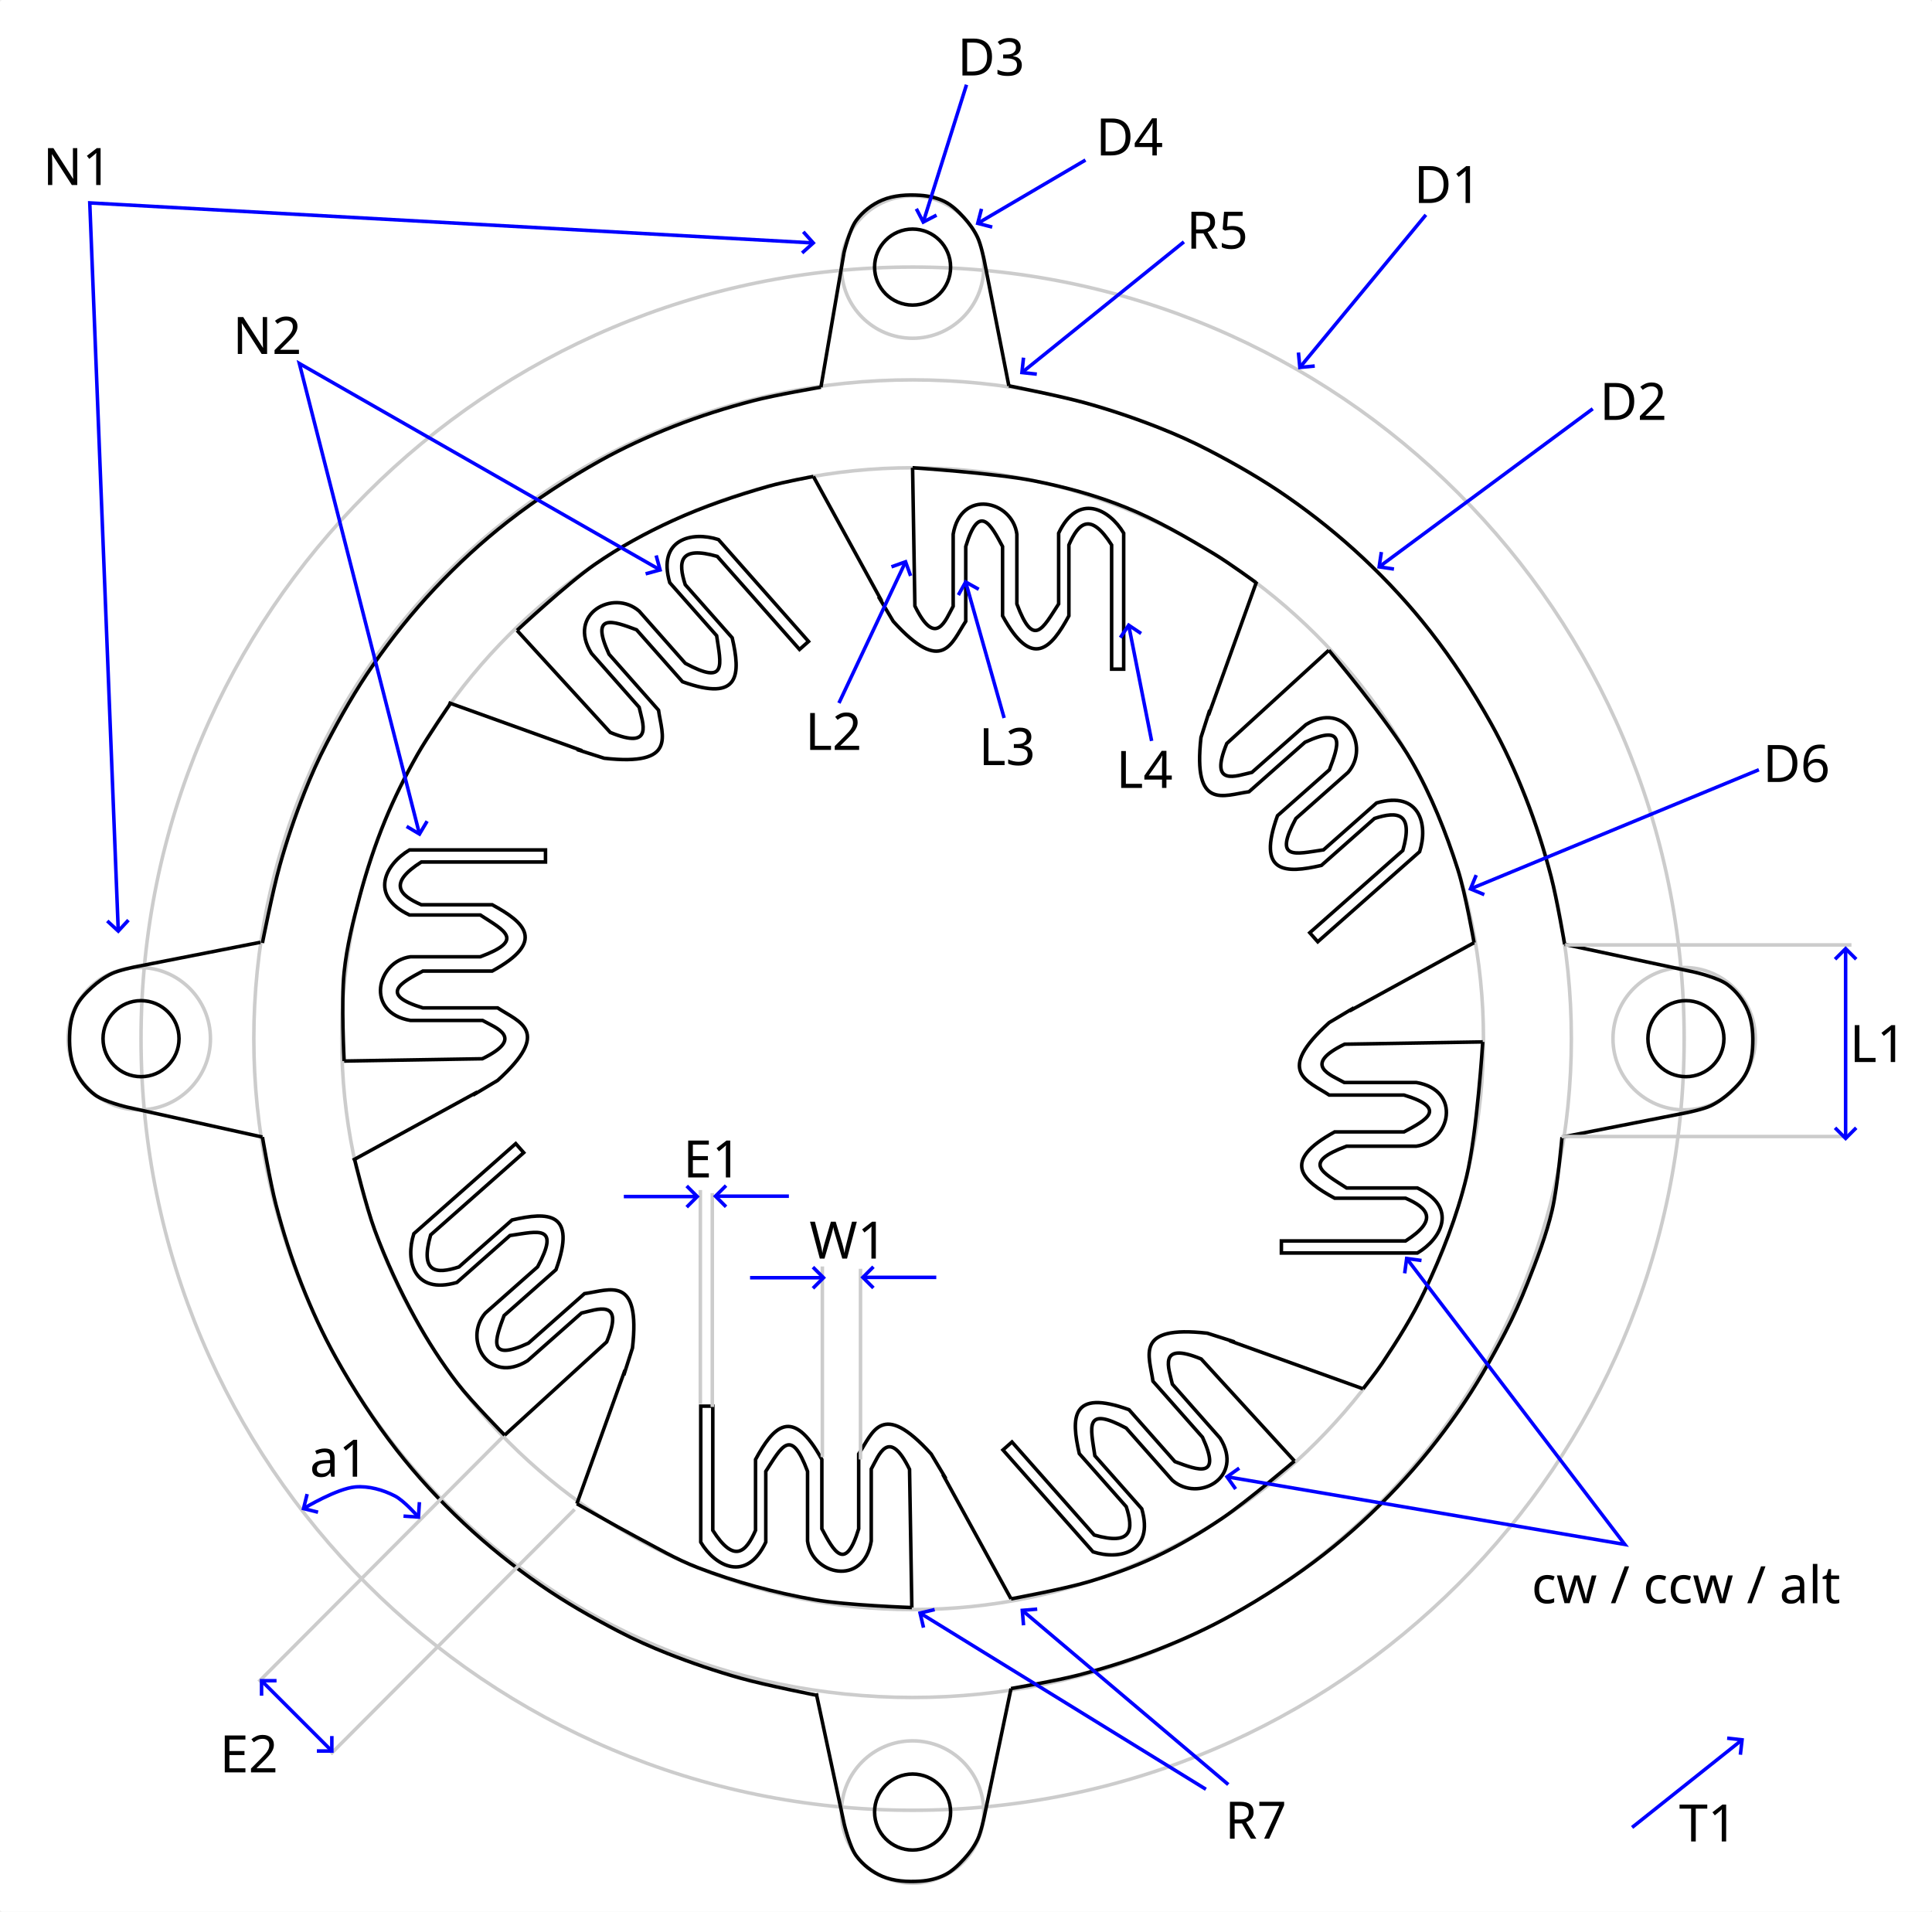
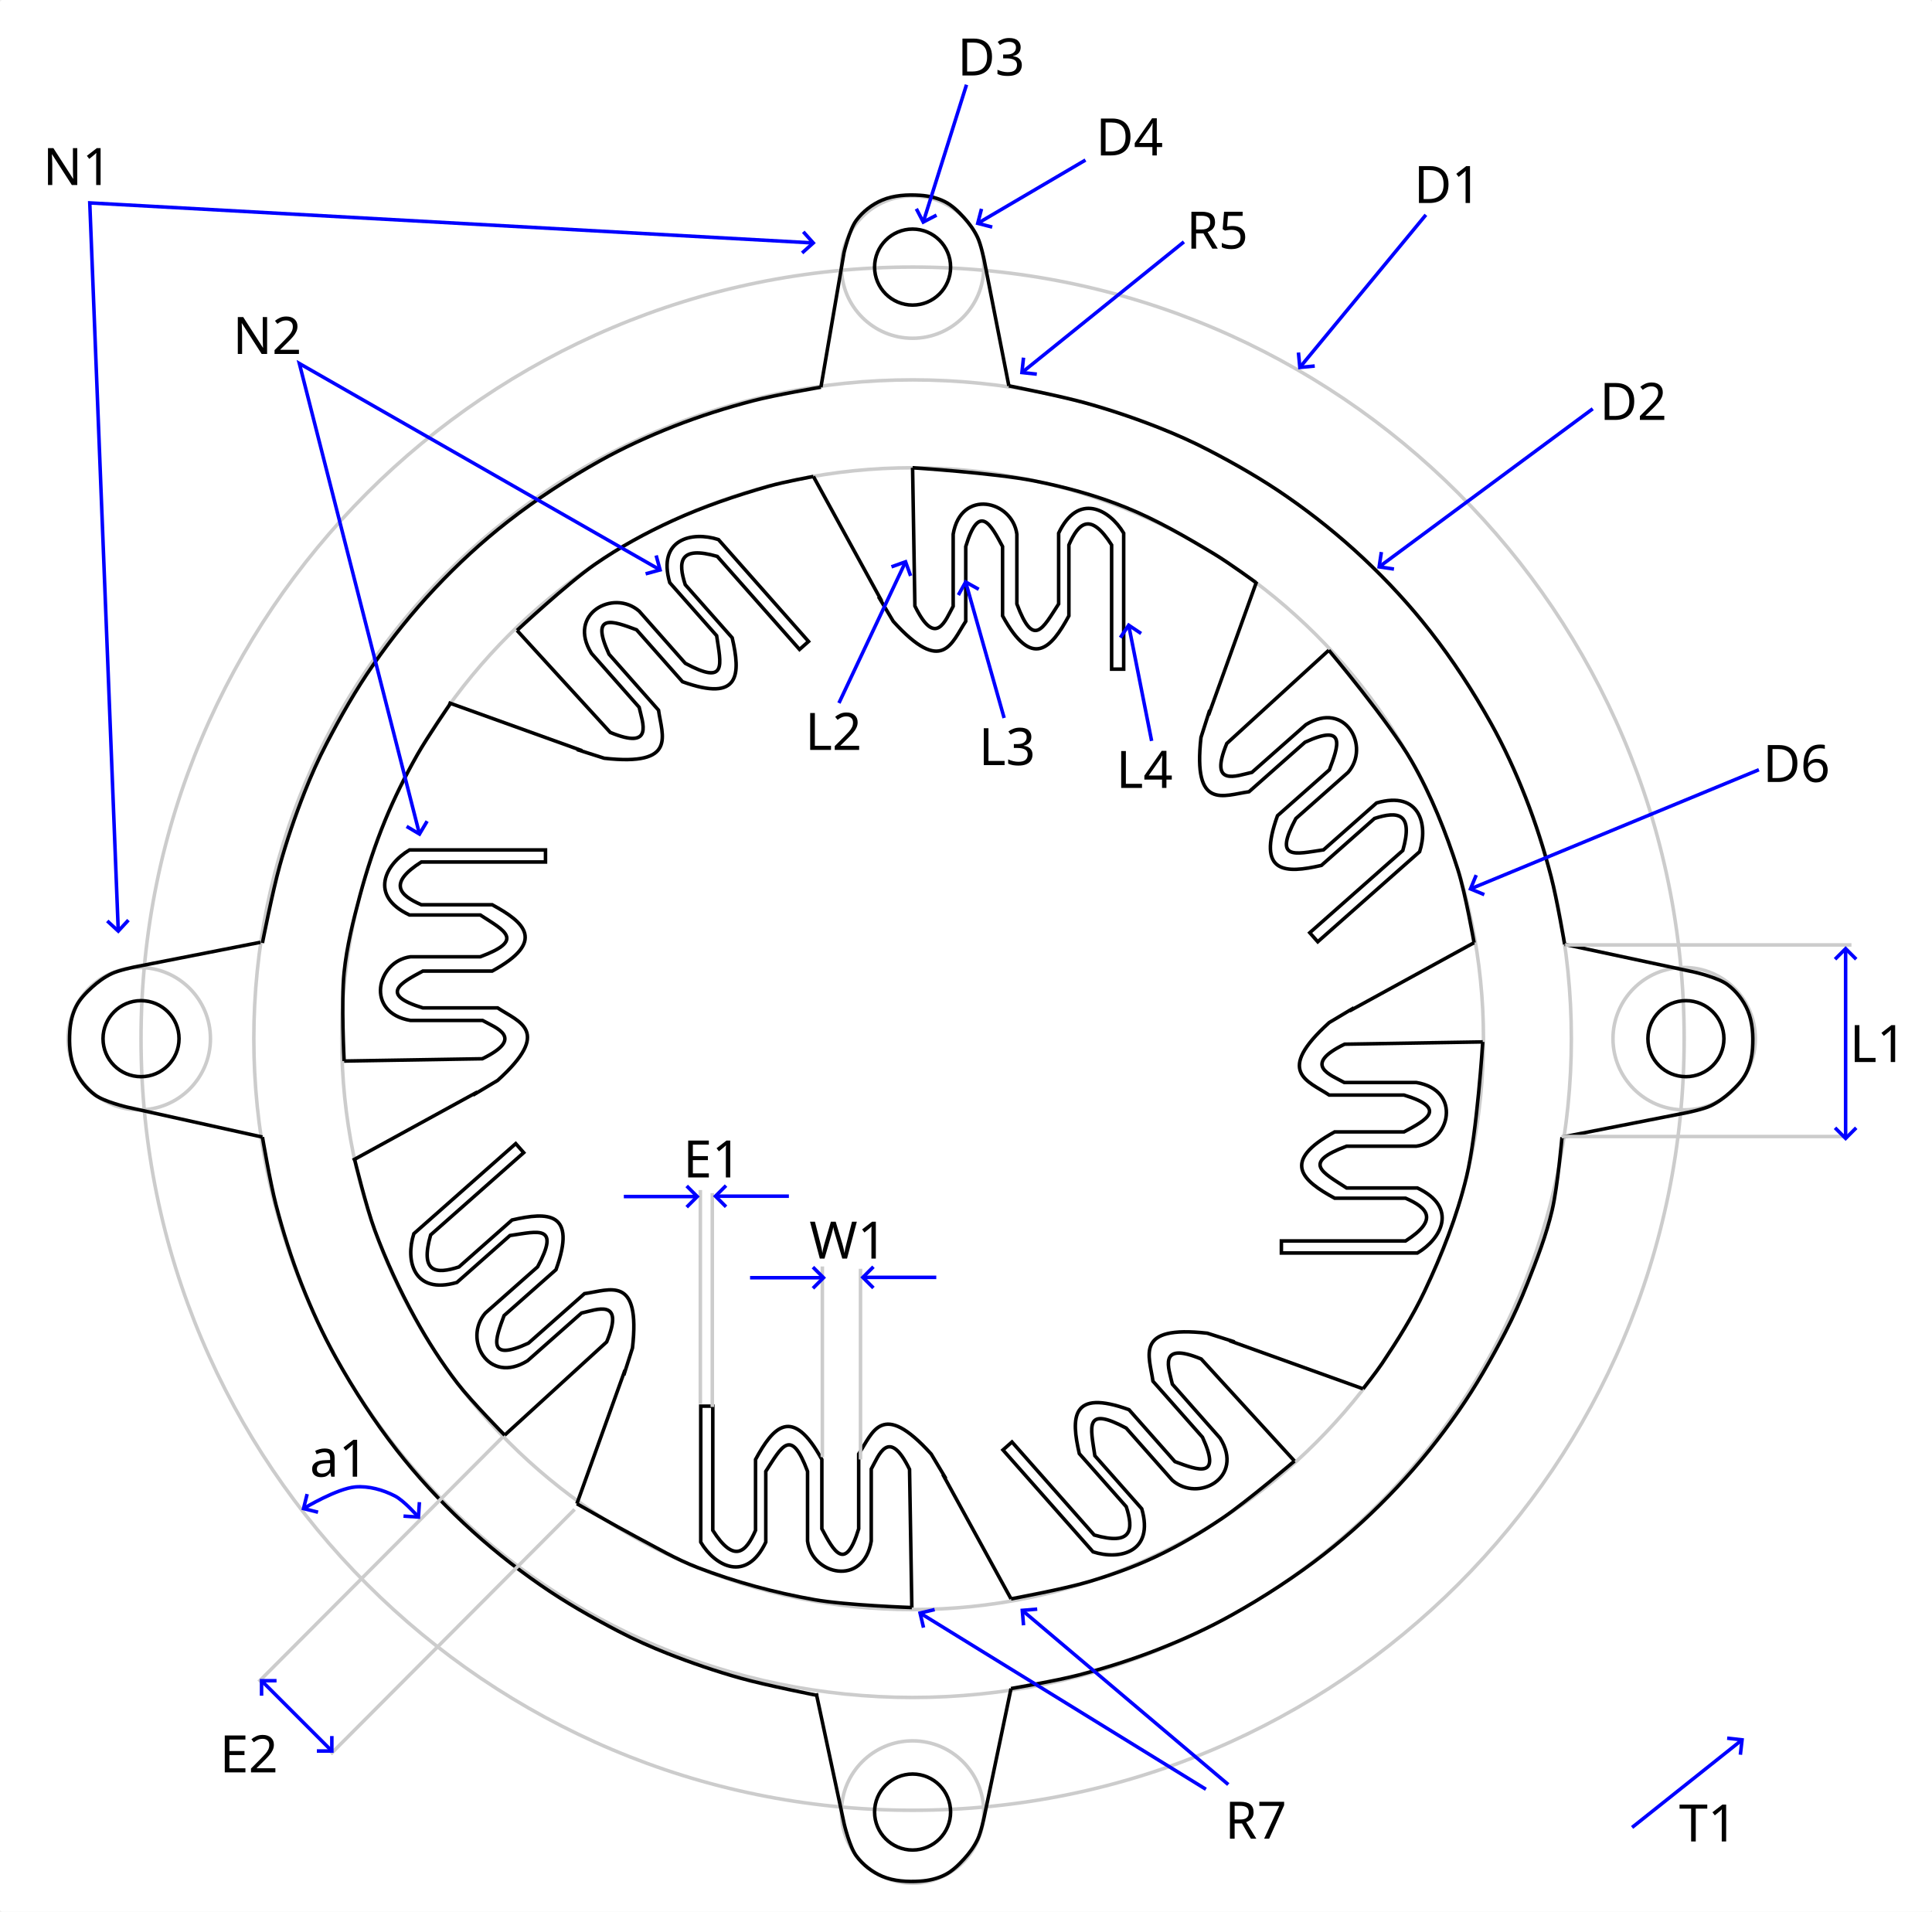
<svg xmlns="http://www.w3.org/2000/svg" width="548.216" height="542.448" viewBox="0 0 145.049 143.523" version="1.1" id="svg1">
  <defs id="defs1">
    <rect x="385.047" y="566.254" width="46.923" height="30.295" id="rect2" />
-     <rect x="295.795" y="718.284" width="208.859" height="82.619" id="rect36" />
    <rect x="326.973" y="322.165" width="39.235" height="27.842" id="rect33" />
    <rect x="310.679" y="291.59" width="37.609" height="26.229" id="rect32" />
    <rect x="271.403" y="274.709" width="40.931" height="41.672" id="rect31" />
    <rect x="41.964" y="490.506" width="61.447" height="32.386" id="rect30" />
    <rect x="230.477" y="337.788" width="43.024" height="35.763" id="rect29" />
    <rect x="66.771" y="544.293" width="52.595" height="41.568" id="rect27" />
    <rect x="77.858" y="137.531" width="83.851" height="43.935" id="rect26" />
    <rect x="49.656" y="97.036" width="71.156" height="48.382" id="rect25" />
    <rect x="479.338" y="609.681" width="71.939" height="53.847" id="rect24" />
    <rect x="543.218" y="236.892" width="42.737" height="38.238" id="rect23" />
    <rect x="519.75" y="43.763" width="68.4" height="71.172" id="rect22" />
    <rect x="546.666" y="422.076" width="35.719" height="33.093" id="rect21" />
    <rect x="360.738" y="72.512" width="39.349" height="32.277" id="rect19" />
    <rect x="309.139" y="65.957" width="52.16" height="31.797" id="rect18" />
    <rect x="503.914" y="145.637" width="58.003" height="43.166" id="rect17" />
    <rect x="432.272" y="88.073" width="56.586" height="36.71" id="rect16" />
    <marker style="overflow:visible" id="ArrowWide" refX="0" refY="0" orient="auto-start-reverse" markerWidth="1" markerHeight="1" viewBox="0 0 1 1" preserveAspectRatio="xMidYMid">
      <path style="fill:none;stroke:context-stroke;stroke-width:1;stroke-linecap:butt" d="M 3,-3 0,0 3,3" transform="rotate(180,0.125,0)" id="path16" />
    </marker>
    <marker style="overflow:visible" id="ArrowWide-7" refX="0" refY="0" orient="auto-start-reverse" markerWidth="1" markerHeight="1" viewBox="0 0 1 1" preserveAspectRatio="xMidYMid">
      <path style="fill:none;stroke:context-stroke;stroke-width:1;stroke-linecap:butt" d="M 3,-3 0,0 3,3" transform="rotate(180,0.125,0)" id="path16-2" />
    </marker>
    <marker style="overflow:visible" id="ArrowWide-77" refX="0" refY="0" orient="auto-start-reverse" markerWidth="1" markerHeight="1" viewBox="0 0 1 1" preserveAspectRatio="xMidYMid">
      <path style="fill:none;stroke:context-stroke;stroke-width:1;stroke-linecap:butt" d="M 3,-3 0,0 3,3" transform="rotate(180,0.125,0)" id="path16-6" />
    </marker>
    <marker style="overflow:visible" id="ArrowWide-3" refX="0" refY="0" orient="auto-start-reverse" markerWidth="1" markerHeight="1" viewBox="0 0 1 1" preserveAspectRatio="xMidYMid">
      <path style="fill:none;stroke:context-stroke;stroke-width:1;stroke-linecap:butt" d="M 3,-3 0,0 3,3" transform="rotate(180,0.125,0)" id="path16-9" />
    </marker>
    <marker style="overflow:visible" id="ArrowWide-77-0" refX="0" refY="0" orient="auto-start-reverse" markerWidth="1" markerHeight="1" viewBox="0 0 1 1" preserveAspectRatio="xMidYMid">
      <path style="fill:none;stroke:context-stroke;stroke-width:1;stroke-linecap:butt" d="M 3,-3 0,0 3,3" transform="rotate(180,0.125,0)" id="path16-6-8" />
    </marker>
    <rect x="230.477" y="337.788" width="43.024" height="35.763" id="rect29-8" />
  </defs>
  <g id="layer1" transform="translate(-9.912216,-15.21828)">
    <rect style="fill:#ffffff;stroke:#ffffff;stroke-width:0.265;stroke-linejoin:bevel" id="rect35" width="144.784" height="143.258" x="10.045" y="15.351" />
    <circle style="fill:none;stroke:#cccccc;stroke-width:0.265;stroke-linejoin:bevel" id="path1" cx="78.427" cy="93.195" r="57.927" />
    <circle style="fill:none;stroke:#cccccc;stroke-width:0.265;stroke-linejoin:bevel" id="path1-5" cx="78.427" cy="93.195" r="49.458" />
    <circle style="fill:none;stroke:#000000;stroke-width:0.265;stroke-linejoin:bevel" id="path2" cx="78.427" cy="35.269" r="2.853" />
    <circle style="fill:none;stroke:#000000;stroke-width:0.265;stroke-linejoin:bevel" id="path2-2" cx="136.486" cy="93.195" r="2.853" />
    <circle style="fill:none;stroke:#000000;stroke-width:0.265;stroke-linejoin:bevel" id="path2-7" cx="20.5" cy="93.195" r="2.853" />
    <circle style="fill:none;stroke:#000000;stroke-width:0.265;stroke-linejoin:bevel" id="path2-6" cx="78.427" cy="151.254" r="2.853" />
    <circle style="fill:none;stroke:#cccccc;stroke-width:0.265;stroke-linejoin:bevel" id="path2-61" cx="78.427" cy="35.269" r="5.344" />
    <circle style="fill:none;stroke:#cccccc;stroke-width:0.265;stroke-linejoin:bevel" id="path2-61-2" cx="20.368" cy="93.195" r="5.344" />
    <circle style="fill:none;stroke:#cccccc;stroke-width:0.265;stroke-linejoin:bevel" id="path2-61-7" cx="136.354" cy="93.195" r="5.344" />
    <circle style="fill:none;stroke:#cccccc;stroke-width:0.265;stroke-linejoin:bevel" id="path2-61-28" cx="78.427" cy="151.254" r="5.344" />
    <path style="fill:none;stroke:#000000;stroke-width:0.265px;stroke-linecap:butt;stroke-linejoin:miter;stroke-opacity:1" d="m 71.544,44.285 1.737,-10.115 c 0,0 0.403,-1.706 0.908,-2.394 0.492,-0.669 1.194,-1.217 1.96,-1.537 0.878,-0.367 1.883,-0.419 2.833,-0.359 0.644,0.041 1.3,0.189 1.875,0.483 0.548,0.281 1.004,0.729 1.42,1.183 0.405,0.443 0.766,0.938 1.025,1.48 0.252,0.528 0.492,1.685 0.492,1.685 l 1.86,9.475" id="path3" />
    <path style="fill:none;stroke:#000000;stroke-width:0.265px;stroke-linecap:butt;stroke-linejoin:miter;stroke-opacity:1" d="m 71.192,142.339 2.1,9.816 c 0,0 0.403,1.706 0.908,2.394 0.492,0.669 1.194,1.217 1.96,1.537 0.878,0.367 1.883,0.419 2.833,0.359 0.644,-0.041 1.3,-0.189 1.875,-0.483 0.548,-0.281 1.004,-0.729 1.42,-1.183 0.405,-0.443 0.766,-0.938 1.025,-1.48 0.252,-0.528 0.492,-1.685 0.492,-1.685 l 2.012,-9.631" id="path3-6" />
    <path style="fill:none;stroke:#000000;stroke-width:0.265px;stroke-linecap:butt;stroke-linejoin:miter;stroke-opacity:1" d="M 29.614,100.583 19.444,98.332 c 0,0 -1.706,-0.403 -2.394,-0.908 -0.669,-0.492 -1.217,-1.194 -1.537,-1.96 -0.367,-0.878 -0.419,-1.883 -0.359,-2.833 0.041,-0.644 0.189,-1.3 0.483,-1.875 0.281,-0.548 0.729,-1.004 1.183,-1.42 0.443,-0.405 0.938,-0.766 1.48,-1.025 0.528,-0.252 1.685,-0.492 1.685,-0.492 l 9.475,-1.86" id="path3-3" />
    <path style="fill:none;stroke:#000000;stroke-width:0.265px;stroke-linecap:butt;stroke-linejoin:miter;stroke-opacity:1" d="m 127.382,86.115 9.816,2.1 c 0,0 1.706,0.403 2.394,0.908 0.669,0.492 1.217,1.194 1.537,1.96 0.367,0.878 0.419,1.883 0.359,2.833 -0.041,0.644 -0.189,1.3 -0.483,1.875 -0.281,0.548 -0.729,1.004 -1.183,1.42 -0.443,0.405 -0.938,0.766 -1.48,1.025 -0.528,0.252 -1.685,0.492 -1.685,0.492 l -9.475,1.86" id="path3-7" />
    <path style="fill:none;stroke:#000000;stroke-width:0.265px;stroke-linecap:butt;stroke-linejoin:miter;stroke-opacity:1" d="m 85.654,44.184 c 0,0 3.902,0.768 5.815,1.304 1.863,0.522 3.699,1.147 5.499,1.857 1.248,0.492 2.477,1.04 3.667,1.66 2.024,1.053 4.014,2.188 5.888,3.489 2.025,1.406 3.958,2.957 5.755,4.644 1.804,1.695 3.495,3.523 5.017,5.475 1.693,2.171 3.203,4.492 4.547,6.895 1,1.787 1.852,3.659 2.601,5.565 0.765,1.946 1.397,3.947 1.924,5.971 0.434,1.668 1.014,5.071 1.014,5.071" id="path4" />
    <path style="fill:none;stroke:#000000;stroke-width:0.265px;stroke-linecap:butt;stroke-linejoin:miter;stroke-opacity:1" d="m 29.614,86.012 c 0,0 0.768,-3.902 1.304,-5.815 0.522,-1.863 1.147,-3.699 1.857,-5.499 0.492,-1.248 1.04,-2.477 1.66,-3.667 1.053,-2.024 2.188,-4.014 3.489,-5.888 1.406,-2.025 2.957,-3.958 4.644,-5.755 1.695,-1.804 3.523,-3.495 5.475,-5.017 2.171,-1.693 4.492,-3.203 6.895,-4.547 1.787,-1 3.659,-1.852 5.565,-2.601 1.946,-0.765 3.947,-1.397 5.971,-1.924 1.668,-0.434 5.071,-1.014 5.071,-1.014" id="path4-0" />
    <path style="fill:none;stroke:#000000;stroke-width:0.265px;stroke-linecap:butt;stroke-linejoin:miter;stroke-opacity:1" d="m 71.342,142.514 c 0,0 -3.902,-0.768 -5.815,-1.304 -1.863,-0.522 -3.699,-1.147 -5.499,-1.857 -1.248,-0.492 -2.477,-1.04 -3.667,-1.66 -2.024,-1.053 -4.014,-2.188 -5.888,-3.489 -2.025,-1.406 -3.958,-2.957 -5.755,-4.644 -1.804,-1.695 -3.495,-3.523 -5.017,-5.475 -1.693,-2.171 -3.203,-4.492 -4.547,-6.895 -1,-1.787 -1.852,-3.659 -2.601,-5.565 -0.765,-1.946 -1.397,-3.947 -1.924,-5.971 -0.434,-1.668 -1.014,-5.071 -1.014,-5.071" id="path4-06" />
    <path style="fill:none;stroke:#000000;stroke-width:0.265px;stroke-linecap:butt;stroke-linejoin:miter;stroke-opacity:1" d="m 127.183,100.588 c 0,0 -0.32,3.688 -0.74,5.484 -0.441,1.884 -1.147,3.699 -1.857,5.499 -0.492,1.248 -1.04,2.477 -1.66,3.667 -1.053,2.024 -2.188,4.014 -3.489,5.888 -1.406,2.025 -2.957,3.958 -4.644,5.755 -1.695,1.804 -3.523,3.495 -5.475,5.017 -2.171,1.693 -4.492,3.203 -6.895,4.547 -1.787,1 -3.659,1.852 -5.565,2.601 -1.946,0.765 -3.947,1.397 -5.971,1.924 -1.668,0.434 -5.071,1.014 -5.071,1.014" id="path4-6" />
    <circle style="fill:none;stroke:#cccccc;stroke-width:0.265;stroke-linejoin:bevel" id="path1-4" cx="78.427" cy="93.195" r="42.859" />
    <path style="fill:none;stroke:#000000;stroke-width:0.265px;stroke-linecap:butt;stroke-linejoin:miter;stroke-opacity:1" d="m 78.427,50.336 0.172,10.375 c 1.573,3.222 2.307,1.043 2.875,0.02 v -5.407 c 0.577,-3.441 4.447,-2.55 4.782,0 v 0 5.234 c 1.249,3.359 1.934,1.849 3.136,0 v -5.314 c 1.452,-3.074 3.814,-1.811 4.883,0 v 10.21 h -0.905 v -9.323 c -1.595,-2.504 -2.488,-1.662 -3.209,0 v 5.321 c -1.323,2.442 -2.759,4.067 -4.979,0 V 56.249 c -0.881,-1.657 -1.763,-3.32 -2.764,0 v 5.613 c -1.068,1.614 -1.729,4.111 -5.445,0 l -1.105,-1.85" id="path5" />
    <path style="fill:none;stroke:#000000;stroke-width:0.265px;stroke-linecap:butt;stroke-linejoin:miter;stroke-opacity:1" d="m 70.979,50.988 5.125,9.35" id="path6" />
    <path style="fill:none;stroke:#000000;stroke-width:0.265px;stroke-linecap:butt;stroke-linejoin:miter;stroke-opacity:1" d="m 109.675,64.033 -7.659,7.001 c -1.372,3.313 0.747,2.419 1.889,2.167 l 4.051,-3.581 c 2.96,-1.847 4.856,1.642 3.167,3.582 v 0 l -3.921,3.467 c -1.689,3.16 -0.104,2.673 2.077,2.35 l 3.981,-3.52 c 3.265,-0.948 3.883,1.658 3.234,3.658 l -7.649,6.763 -0.599,-0.678 6.985,-6.175 c 0.82,-2.853 -0.403,-2.965 -2.125,-2.404 l -3.986,3.524 c -2.706,0.626 -4.874,0.627 -3.298,-3.731 l 3.898,-3.447 c 0.657,-1.758 1.32,-3.52 -1.83,-2.07 l -4.205,3.718 c -1.917,0.269 -4.225,1.428 -3.606,-4.079 l 0.655,-2.053" id="path5-6" />
    <path style="fill:none;stroke:#000000;stroke-width:0.265px;stroke-linecap:butt;stroke-linejoin:miter;stroke-opacity:1" d="m 104.253,58.885 -3.61,10.033" id="path6-9" />
    <path style="fill:none;stroke:#000000;stroke-width:0.265px;stroke-linecap:butt;stroke-linejoin:miter;stroke-opacity:1" d="m 48.729,62.545 7.001,7.659 c 3.313,1.372 2.419,-0.747 2.167,-1.889 l -3.581,-4.051 c -1.847,-2.96 1.642,-4.856 3.582,-3.167 v 0 l 3.467,3.921 c 3.16,1.689 2.673,0.104 2.35,-2.077 l -3.52,-3.981 c -0.948,-3.265 1.658,-3.883 3.658,-3.234 l 6.763,7.649 -0.678,0.599 -6.175,-6.985 c -2.853,-0.82 -2.965,0.403 -2.404,2.125 l 3.524,3.986 c 0.626,2.706 0.627,4.874 -3.731,3.298 l -3.447,-3.898 c -1.758,-0.657 -3.52,-1.32 -2.07,1.83 l 3.718,4.205 c 0.269,1.917 1.428,4.225 -4.079,3.606 l -2.053,-0.655" id="path5-6-5" />
    <path style="fill:none;stroke:#000000;stroke-width:0.265px;stroke-linecap:butt;stroke-linejoin:miter;stroke-opacity:1" d="m 43.581,67.967 10.033,3.61" id="path6-9-2" />
    <path style="fill:none;stroke:#000000;stroke-width:0.265px;stroke-linecap:butt;stroke-linejoin:miter;stroke-opacity:1" d="m 121.233,93.438 -10.375,0.172 c -3.222,1.573 -1.043,2.307 -0.02,2.875 h 5.407 c 3.441,0.577 2.55,4.447 0,4.782 v 0 h -5.234 c -3.359,1.249 -1.849,1.934 0,3.136 h 5.314 c 3.074,1.452 1.811,3.814 0,4.883 h -10.21 v -0.905 h 9.323 c 2.504,-1.595 1.662,-2.488 0,-3.209 h -5.321 c -2.442,-1.323 -4.067,-2.759 0,-4.979 h 5.204 c 1.657,-0.881 3.32,-1.763 0,-2.764 h -5.613 c -1.614,-1.068 -4.111,-1.729 0,-5.445 l 1.85,-1.105" id="path5-4" />
    <path style="fill:none;stroke:#000000;stroke-width:0.265px;stroke-linecap:butt;stroke-linejoin:miter;stroke-opacity:1" d="m 120.581,85.989 -9.35,5.125" id="path6-4" />
    <path style="fill:none;stroke:#000000;stroke-width:0.265px;stroke-linecap:butt;stroke-linejoin:miter;stroke-opacity:1" d="m 78.37,135.902 -0.172,-10.375 c -1.573,-3.222 -2.307,-1.043 -2.875,-0.02 v 5.407 c -0.577,3.441 -4.447,2.55 -4.782,0 v 0 -5.234 c -1.249,-3.359 -1.934,-1.849 -3.136,0 v 5.314 c -1.452,3.074 -3.814,1.811 -4.883,0 v -10.21 h 0.905 v 9.323 c 1.595,2.504 2.488,1.662 3.209,0 v -5.321 c 1.323,-2.442 2.759,-4.067 4.979,0 v 5.204 c 0.881,1.657 1.763,3.32 2.764,0 v -5.613 c 1.068,-1.615 1.729,-4.111 5.445,0 l 1.105,1.85" id="path5-8" />
    <path style="fill:none;stroke:#000000;stroke-width:0.265px;stroke-linecap:butt;stroke-linejoin:miter;stroke-opacity:1" d="m 85.818,135.25 -5.125,-9.35" id="path6-6" />
    <path style="fill:none;stroke:#000000;stroke-width:0.265px;stroke-linecap:butt;stroke-linejoin:miter;stroke-opacity:1" d="m 35.748,94.875 10.375,-0.172 c 3.222,-1.573 1.043,-2.307 0.02,-2.875 h -5.407 c -3.441,-0.577 -2.55,-4.447 0,-4.782 v 0 h 5.234 c 3.359,-1.249 1.849,-1.934 0,-3.136 H 40.656 c -3.074,-1.452 -1.811,-3.814 0,-4.883 h 10.21 v 0.905 h -9.323 c -2.504,1.595 -1.662,2.488 0,3.209 h 5.321 c 2.442,1.323 4.067,2.759 0,4.979 h -5.204 c -1.657,0.881 -3.32,1.763 0,2.764 h 5.613 c 1.614,1.068 4.111,1.729 0,5.445 l -1.85,1.105" id="path5-3" />
    <path style="fill:none;stroke:#000000;stroke-width:0.265px;stroke-linecap:butt;stroke-linejoin:miter;stroke-opacity:1" d="m 36.4,102.323 9.35,-5.125" id="path6-1" />
    <path style="fill:none;stroke:#000000;stroke-width:0.265px;stroke-linecap:butt;stroke-linejoin:miter;stroke-opacity:1" d="m 47.801,122.961 7.659,-7.001 c 1.372,-3.313 -0.747,-2.419 -1.889,-2.167 l -4.051,3.581 c -2.96,1.847 -4.856,-1.642 -3.167,-3.582 v 0 l 3.921,-3.467 c 1.689,-3.16 0.104,-2.673 -2.077,-2.35 l -3.981,3.52 c -3.265,0.948 -3.883,-1.658 -3.234,-3.658 l 7.649,-6.763 0.599,0.678 -6.985,6.175 c -0.82,2.853 0.403,2.965 2.125,2.404 l 3.986,-3.524 c 2.706,-0.626 4.874,-0.627 3.298,3.731 l -3.898,3.447 c -0.657,1.758 -1.32,3.52 1.83,2.07 l 4.205,-3.718 c 1.917,-0.269 4.225,-1.428 3.606,4.079 l -0.655,2.053" id="path5-6-5-6" />
    <path style="fill:none;stroke:#000000;stroke-width:0.265px;stroke-linecap:butt;stroke-linejoin:miter;stroke-opacity:1" d="m 53.223,128.109 3.61,-10.033" id="path6-9-2-4" />
    <path style="fill:none;stroke:#000000;stroke-width:0.265px;stroke-linecap:butt;stroke-linejoin:miter;stroke-opacity:1" d="m 107.098,124.902 -7.001,-7.659 c -3.313,-1.372 -2.419,0.747 -2.167,1.889 l 3.581,4.051 c 1.847,2.96 -1.642,4.856 -3.582,3.167 v 0 l -3.467,-3.921 c -3.16,-1.689 -2.673,-0.104 -2.35,2.077 l 3.52,3.981 c 0.948,3.265 -1.658,3.883 -3.658,3.234 l -6.763,-7.649 0.678,-0.599 6.175,6.985 c 2.853,0.82 2.965,-0.403 2.404,-2.125 l -3.524,-3.986 c -0.626,-2.706 -0.627,-4.874 3.731,-3.298 l 3.447,3.898 c 1.758,0.657 3.52,1.32 2.07,-1.83 l -3.718,-4.205 c -0.269,-1.917 -1.428,-4.225 4.079,-3.606 l 2.053,0.655" id="path5-6-5-4" />
    <path style="fill:none;stroke:#000000;stroke-width:0.265px;stroke-linecap:butt;stroke-linejoin:miter;stroke-opacity:1" d="m 112.246,119.48 -10.033,-3.61" id="path6-9-2-8" />
    <path style="fill:none;stroke:#000000;stroke-width:0.265px;stroke-linecap:butt;stroke-linejoin:miter;stroke-opacity:1" d="m 78.37,135.902 c 0,0 -4.901,-0.165 -7.308,-0.589 -2.987,-0.526 -5.941,-1.328 -8.773,-2.413 -1.62,-0.621 -3.122,-1.515 -4.655,-2.325 -1.489,-0.788 -4.411,-2.466 -4.411,-2.466" id="path7" />
    <path style="fill:none;stroke:#000000;stroke-width:0.265px;stroke-linecap:butt;stroke-linejoin:miter;stroke-opacity:1" d="m 85.818,135.25 c 0,0 3.922,-0.722 5.83,-1.286 1.716,-0.507 3.41,-1.116 5.029,-1.879 1.737,-0.819 3.402,-1.8 4.99,-2.879 1.911,-1.298 5.431,-4.305 5.431,-4.305" id="path8" />
    <path style="fill:none;stroke:#000000;stroke-width:0.265px;stroke-linecap:butt;stroke-linejoin:miter;stroke-opacity:1" d="m 47.801,122.961 c 0,0 -2.476,-2.509 -3.55,-3.901 -1.188,-1.541 -2.239,-3.192 -3.177,-4.898 -1.166,-2.121 -2.189,-4.329 -3.028,-6.6 -0.638,-1.728 -1.513,-5.314 -1.513,-5.314" id="path9" />
    <path style="fill:none;stroke:#000000;stroke-width:0.265px;stroke-linecap:butt;stroke-linejoin:miter;stroke-opacity:1" d="m 35.748,94.875 c 0,0 -0.227,-4.448 -0.002,-6.654 0.2,-1.964 0.684,-3.894 1.198,-5.799 0.517,-1.914 1.137,-3.804 1.89,-5.638 0.692,-1.682 1.51,-3.315 2.406,-4.897 0.756,-1.334 2.498,-3.864 2.498,-3.864" id="path10" />
    <path style="fill:none;stroke:#000000;stroke-width:0.265px;stroke-linecap:butt;stroke-linejoin:miter;stroke-opacity:1" d="m 48.729,62.545 c 0,0 3.757,-3.507 5.86,-4.968 1.833,-1.274 3.808,-2.352 5.839,-3.278 2.323,-1.059 4.756,-1.879 7.21,-2.582 1.096,-0.314 3.342,-0.728 3.342,-0.728" id="path11" />
    <path style="fill:none;stroke:#000000;stroke-width:0.265px;stroke-linecap:butt;stroke-linejoin:miter;stroke-opacity:1" d="m 78.427,50.336 c 0,0 6.111,0.39 9.107,0.979 2.34,0.46 4.661,1.095 6.873,1.986 2.34,0.943 4.537,2.222 6.697,3.526 1.08,0.652 3.12,2.142 3.12,2.142" id="path12" />
    <path style="fill:none;stroke:#000000;stroke-width:0.265px;stroke-linecap:butt;stroke-linejoin:miter;stroke-opacity:1" d="m 109.675,64.033 c 0,0 4.5,5.336 6.231,8.345 1.464,2.545 2.554,5.307 3.451,8.103 0.575,1.791 1.224,5.508 1.224,5.508" id="path13" />
    <path style="fill:none;stroke:#000000;stroke-width:0.265px;stroke-linecap:butt;stroke-linejoin:miter;stroke-opacity:1" d="m 121.233,93.438 c 0,0 -0.422,6.802 -1.213,10.099 -0.716,2.984 -1.856,5.87 -3.168,8.644 -0.893,1.889 -2.021,3.663 -3.18,5.401 -0.439,0.658 -1.425,1.898 -1.425,1.898" id="path14" />
    <path style="fill:none;stroke:#0000ff;stroke-width:0.265px;stroke-linecap:butt;stroke-linejoin:miter;stroke-opacity:1;marker-start:url(#ArrowWide)" d="m 107.543,42.751 9.421,-11.403" id="path15" />
    <text xml:space="preserve" transform="matrix(0.2645833,0,0,0.2645833,1.694336,3.723633)" id="text16" style="font-size:14.667px;line-height:1.25;font-family:sans-serif;white-space:pre;shape-inside:url(#rect16);display:inline">
      <tspan x="432.271" y="101.051" id="tspan1">D1</tspan>
    </text>
    <path style="fill:none;stroke:#0000ff;stroke-width:0.265px;stroke-linecap:butt;stroke-linejoin:miter;stroke-opacity:1;marker-start:url(#ArrowWide-7)" d="M 113.509,57.735 129.491,45.907" id="path15-2" />
    <text xml:space="preserve" transform="matrix(0.2645833,0,0,0.2645833,-3.316406,4.777344)" id="text17" style="font-size:14.667px;line-height:1.25;font-family:sans-serif;white-space:pre;shape-inside:url(#rect17);display:inline">
      <tspan x="503.914" y="158.613" id="tspan2">D2</tspan>
    </text>
    <text xml:space="preserve" transform="scale(0.2645833)" id="text18" style="font-size:14.667px;line-height:1.25;font-family:sans-serif;white-space:pre;shape-inside:url(#rect18);display:inline">
      <tspan x="309.139" y="78.934" id="tspan3">D3</tspan>
    </text>
    <path style="fill:none;stroke:#0000ff;stroke-width:0.265px;stroke-linecap:butt;stroke-linejoin:miter;stroke-opacity:1;marker-start:url(#ArrowWide)" d="M 79.248,31.826 82.475,21.581" id="path18" />
    <text xml:space="preserve" transform="matrix(0.2645833,0,0,0.2645833,-3.256836,4.267578)" id="text19" style="font-size:14.667px;line-height:1.25;font-family:sans-serif;white-space:pre;shape-inside:url(#rect19);display:inline">
      <tspan x="360.738" y="85.488" id="tspan4">D4</tspan>
    </text>
    <path style="fill:none;stroke:#0000ff;stroke-width:0.265px;stroke-linecap:butt;stroke-linejoin:miter;stroke-opacity:1;marker-start:url(#ArrowWide)" d="m 83.375,31.951 8.031,-4.717" id="path19" />
    <path style="fill:none;stroke:#cccccc;stroke-width:0.265px;stroke-linecap:butt;stroke-linejoin:miter;stroke-opacity:1" d="m 127.417,86.158 h 21.497" id="path20" />
    <path style="fill:none;stroke:#cccccc;stroke-width:0.265px;stroke-linecap:butt;stroke-linejoin:miter;stroke-opacity:1" d="m 127.159,100.541 h 21.497" id="path20-0" />
    <path style="fill:none;stroke:#0000ff;stroke-width:0.265px;stroke-linecap:butt;stroke-linejoin:miter;stroke-opacity:1;marker-start:url(#ArrowWide);marker-end:url(#ArrowWide)" d="M 148.476,86.503 V 100.616" id="path21" />
    <text xml:space="preserve" transform="matrix(0.2645833,0,0,0.2645833,4.145996,-20.15869)" id="text21" style="font-size:14.667px;line-height:1.25;font-family:sans-serif;white-space:pre;shape-inside:url(#rect21);display:inline">
      <tspan x="546.666" y="435.053" id="tspan5">L1</tspan>
    </text>
    <text xml:space="preserve" transform="matrix(0.2645833,0,0,0.2645833,-38.53354,18.87199)" id="text22" style="font-size:14.667px;line-height:1.25;font-family:sans-serif;white-space:pre;shape-inside:url(#rect22);display:inline">
      <tspan x="519.75" y="56.738" id="tspan6">R5</tspan>
    </text>
    <path style="fill:none;stroke:#0000ff;stroke-width:0.265px;stroke-linecap:butt;stroke-linejoin:miter;stroke-opacity:1;marker-start:url(#ArrowWide)" d="M 86.687,43.145 98.797,33.377" id="path22" />
    <path style="fill:none;stroke:#0000ff;stroke-width:0.265px;stroke-linecap:butt;stroke-linejoin:miter;stroke-opacity:1;marker-start:url(#ArrowWide)" d="M 120.373,81.926 141.965,73.005" id="path23" />
    <text xml:space="preserve" transform="matrix(0.2645833,0,0,0.2645833,-1.468766,7.812701)" id="text23" style="font-size:14.667px;line-height:1.25;font-family:sans-serif;white-space:pre;shape-inside:url(#rect23);display:inline">
      <tspan x="543.217" y="249.869" id="tspan7">D6</tspan>
    </text>
    <path style="fill:none;stroke:#0000ff;stroke-width:0.265px;stroke-linecap:butt;stroke-linejoin:miter;stroke-opacity:1;marker-end:url(#ArrowWide)" d="m 132.444,152.411 8.205,-6.535" id="path24" />
    <text xml:space="preserve" transform="matrix(0.2645833,0,0,0.2645833,9.146813,-11.28194)" id="text24" style="font-size:14.667px;line-height:1.25;font-family:sans-serif;white-space:pre;shape-inside:url(#rect24);display:inline">
      <tspan x="479.338" y="622.658" id="tspan8">T1</tspan>
    </text>
    <text xml:space="preserve" transform="scale(0.2645833)" id="text25" style="font-size:14.667px;line-height:1.25;font-family:sans-serif;white-space:pre;shape-inside:url(#rect25);display:inline">
      <tspan x="49.656" y="110.012" id="tspan9">N1</tspan>
    </text>
    <path style="fill:none;stroke:#0000ff;stroke-width:0.265px;stroke-linecap:butt;stroke-linejoin:miter;stroke-opacity:1;marker-start:url(#ArrowWide);marker-end:url(#ArrowWide)" d="M 18.789,85.053 16.652,30.451 70.904,33.454" id="path25" />
    <text xml:space="preserve" transform="matrix(0.2645833,0,0,0.2645833,6.790711,1.968022)" id="text26" style="font-size:14.667px;line-height:1.25;font-family:sans-serif;white-space:pre;shape-inside:url(#rect26);display:inline">
      <tspan x="77.857" y="150.508" id="tspan10">N2</tspan>
    </text>
    <path style="fill:none;stroke:#0000ff;stroke-width:0.265px;stroke-linecap:butt;stroke-linejoin:miter;stroke-opacity:1;marker-start:url(#ArrowWide);marker-end:url(#ArrowWide)" d="M 41.39,77.769 32.387,42.508 59.411,57.97" id="path26" />
    <path style="fill:none;stroke:#cccccc;stroke-width:0.265px;stroke-linecap:butt;stroke-linejoin:miter;stroke-opacity:1" d="M 47.639,123.115 29.333,141.476" id="path27" />
    <path style="fill:none;stroke:#cccccc;stroke-width:0.265px;stroke-linecap:butt;stroke-linejoin:miter;stroke-opacity:1" d="m 53.052,128.533 -18.306,18.361" id="path27-9" />
    <path style="fill:none;stroke:#0000ff;stroke-width:0.265px;stroke-linecap:butt;stroke-linejoin:miter;stroke-opacity:1;marker-start:url(#ArrowWide);marker-end:url(#ArrowWide)" d="m 34.779,146.626 -5.183,-5.183" id="path27-91" />
    <text xml:space="preserve" transform="matrix(0.2645833,0,0,0.2645833,8.744922,0.8314029)" id="text27" style="font-size:14.667px;line-height:1.25;font-family:sans-serif;white-space:pre;shape-inside:url(#rect27);display:inline">
      <tspan x="66.771" y="557.27" id="tspan11">E2</tspan>
    </text>
    <path style="fill:none;stroke:#cccccc;stroke-width:0.265px;stroke-linecap:butt;stroke-linejoin:miter;stroke-opacity:1" d="M 62.492,120.614 V 104.559" id="path28" />
    <path style="fill:none;stroke:#cccccc;stroke-width:0.265px;stroke-linecap:butt;stroke-linejoin:miter;stroke-opacity:1" d="M 63.39,120.845 V 104.789" id="path28-1" />
    <path style="fill:none;stroke:#0000ff;stroke-width:0.265px;stroke-linecap:butt;stroke-linejoin:miter;stroke-opacity:1;marker-start:url(#ArrowWide)" d="M 62.195,105.047 H 56.747" id="path29" />
    <path style="fill:none;stroke:#0000ff;stroke-width:0.265px;stroke-linecap:butt;stroke-linejoin:miter;stroke-opacity:1;marker-start:url(#ArrowWide-77)" d="m 63.692,105.02 h 5.448" id="path29-3" />
    <text xml:space="preserve" transform="matrix(0.2645833,0,0,0.2645833,0.2230425,10.80547)" id="text29" style="font-size:14.667px;line-height:1.25;font-family:sans-serif;white-space:pre;shape-inside:url(#rect29);display:inline">
      <tspan x="230.477" y="350.764" id="tspan12">E1</tspan>
    </text>
    <path style="fill:none;stroke:#cccccc;stroke-width:0.265px;stroke-linecap:butt;stroke-linejoin:miter;stroke-opacity:1" d="M 71.652,124.61 V 110.295" id="path28-1-3" />
    <path style="fill:none;stroke:#cccccc;stroke-width:0.265px;stroke-linecap:butt;stroke-linejoin:miter;stroke-opacity:1" d="M 74.517,124.786 V 110.471" id="path28-1-1" />
    <path style="fill:none;stroke:#0000ff;stroke-width:0.265px;stroke-linecap:butt;stroke-linejoin:miter;stroke-opacity:1;marker-start:url(#ArrowWide-3)" d="M 71.673,111.141 H 66.224" id="path29-0" />
    <path style="fill:none;stroke:#0000ff;stroke-width:0.265px;stroke-linecap:butt;stroke-linejoin:miter;stroke-opacity:1;marker-start:url(#ArrowWide-77-0)" d="m 74.758,111.115 h 5.448" id="path29-3-9" />
    <text xml:space="preserve" transform="matrix(0.2645833,0,0,0.2645833,9.700674,16.90007)" id="text29-6" style="font-size:14.667px;line-height:1.25;font-family:sans-serif;white-space:pre;shape-inside:url(#rect29-8);display:inline">
      <tspan x="230.477" y="350.764" id="tspan13">W1</tspan>
    </text>
    <path style="fill:none;stroke:#0000ff;stroke-width:0.265px;stroke-linecap:butt;stroke-linejoin:miter;stroke-opacity:1;marker-start:url(#ArrowWide);marker-end:url(#ArrowWide)" d="m 32.757,128.439 c 0,0 2.452,-1.473 3.829,-1.59 1.014,-0.086 2.073,0.212 2.978,0.678 0.683,0.352 1.72,1.534 1.72,1.534" id="path30" />
    <text xml:space="preserve" transform="matrix(0.2645833,0,0,0.2645833,22.06674,-7.134845)" id="text30" style="font-size:14.667px;line-height:1.25;font-family:sans-serif;white-space:pre;shape-inside:url(#rect30);display:inline;fill:#000000;stroke:none">
      <tspan x="41.965" y="503.482" id="tspan14">a1</tspan>
    </text>
    <text xml:space="preserve" transform="matrix(0.2645833,0,0,0.2645833,-1.445978,-4.599174)" id="text31" style="font-size:14.667px;line-height:1.25;font-family:sans-serif;white-space:pre;shape-inside:url(#rect31);display:inline">
      <tspan x="271.402" y="287.686" id="tspan15">L2</tspan>
    </text>
    <text xml:space="preserve" transform="matrix(0.2645833,0,0,0.2645833,1.194624,-7.926857)" id="text32" style="font-size:14.667px;line-height:1.25;font-family:sans-serif;white-space:pre;shape-inside:url(#rect32);display:inline">
      <tspan x="310.68" y="304.566" id="tspan16">L3</tspan>
    </text>
    <text xml:space="preserve" transform="matrix(0.2645833,0,0,0.2645833,7.200198,-14.30049)" id="text33" style="font-size:14.667px;line-height:1.25;font-family:sans-serif;white-space:pre;shape-inside:url(#rect33);display:inline">
      <tspan x="326.973" y="335.143" id="tspan17">L4</tspan>
    </text>
    <path style="fill:none;stroke:#0000ff;stroke-width:0.265px;stroke-linecap:butt;stroke-linejoin:miter;stroke-opacity:1;marker-start:url(#ArrowWide)" d="M 77.871,57.453 72.897,67.998" id="path33" />
    <path style="fill:none;stroke:#0000ff;stroke-width:0.265px;stroke-linecap:butt;stroke-linejoin:miter;stroke-opacity:1;marker-start:url(#ArrowWide)" d="m 82.429,58.974 2.871,10.145" id="path34" />
    <path style="fill:none;stroke:#0000ff;stroke-width:0.265px;stroke-linecap:butt;stroke-linejoin:miter;stroke-opacity:1;marker-start:url(#ArrowWide)" d="m 94.663,62.218 1.71,8.626" id="path35" />
-     <text xml:space="preserve" transform="matrix(0.2645833,0,0,0.2645833,46.63314,-57.90127)" id="text35" style="font-size:14.667px;line-height:1.25;font-family:sans-serif;white-space:pre;shape-inside:url(#rect36);display:inline">
-       <tspan x="295.795" y="731.26" id="tspan18">cw / ccw / alt</tspan>
-     </text>
-     <path style="fill:none;stroke:#0000ff;stroke-width:0.265px;stroke-linecap:butt;stroke-linejoin:miter;stroke-opacity:1;marker-start:url(#ArrowWide);marker-end:url(#ArrowWide)" d="m 102.097,126.098 29.802,5.067 -16.338,-21.415" id="path36" />
    <text xml:space="preserve" transform="scale(0.2645833)" id="text2" style="font-size:14.667px;line-height:1.25;font-family:sans-serif;white-space:pre;shape-inside:url(#rect2);display:inline">
-       <tspan x="385.047" y="579.231" id="tspan19">R7</tspan>
+       <tspan x="385.047" y="579.231" id="tspan18">R7</tspan>
    </text>
    <path style="fill:none;stroke:#0000ff;stroke-width:0.265px;stroke-linecap:butt;stroke-linejoin:miter;stroke-opacity:1;marker-start:url(#ArrowWide)" d="M 79.045,136.35 100.448,149.546" id="path31" />
    <path style="fill:none;stroke:#0000ff;stroke-width:0.265px;stroke-linecap:butt;stroke-linejoin:miter;stroke-opacity:1;marker-start:url(#ArrowWide)" d="m 86.714,136.157 15.414,13.032" id="path32" />
  </g>
</svg>
